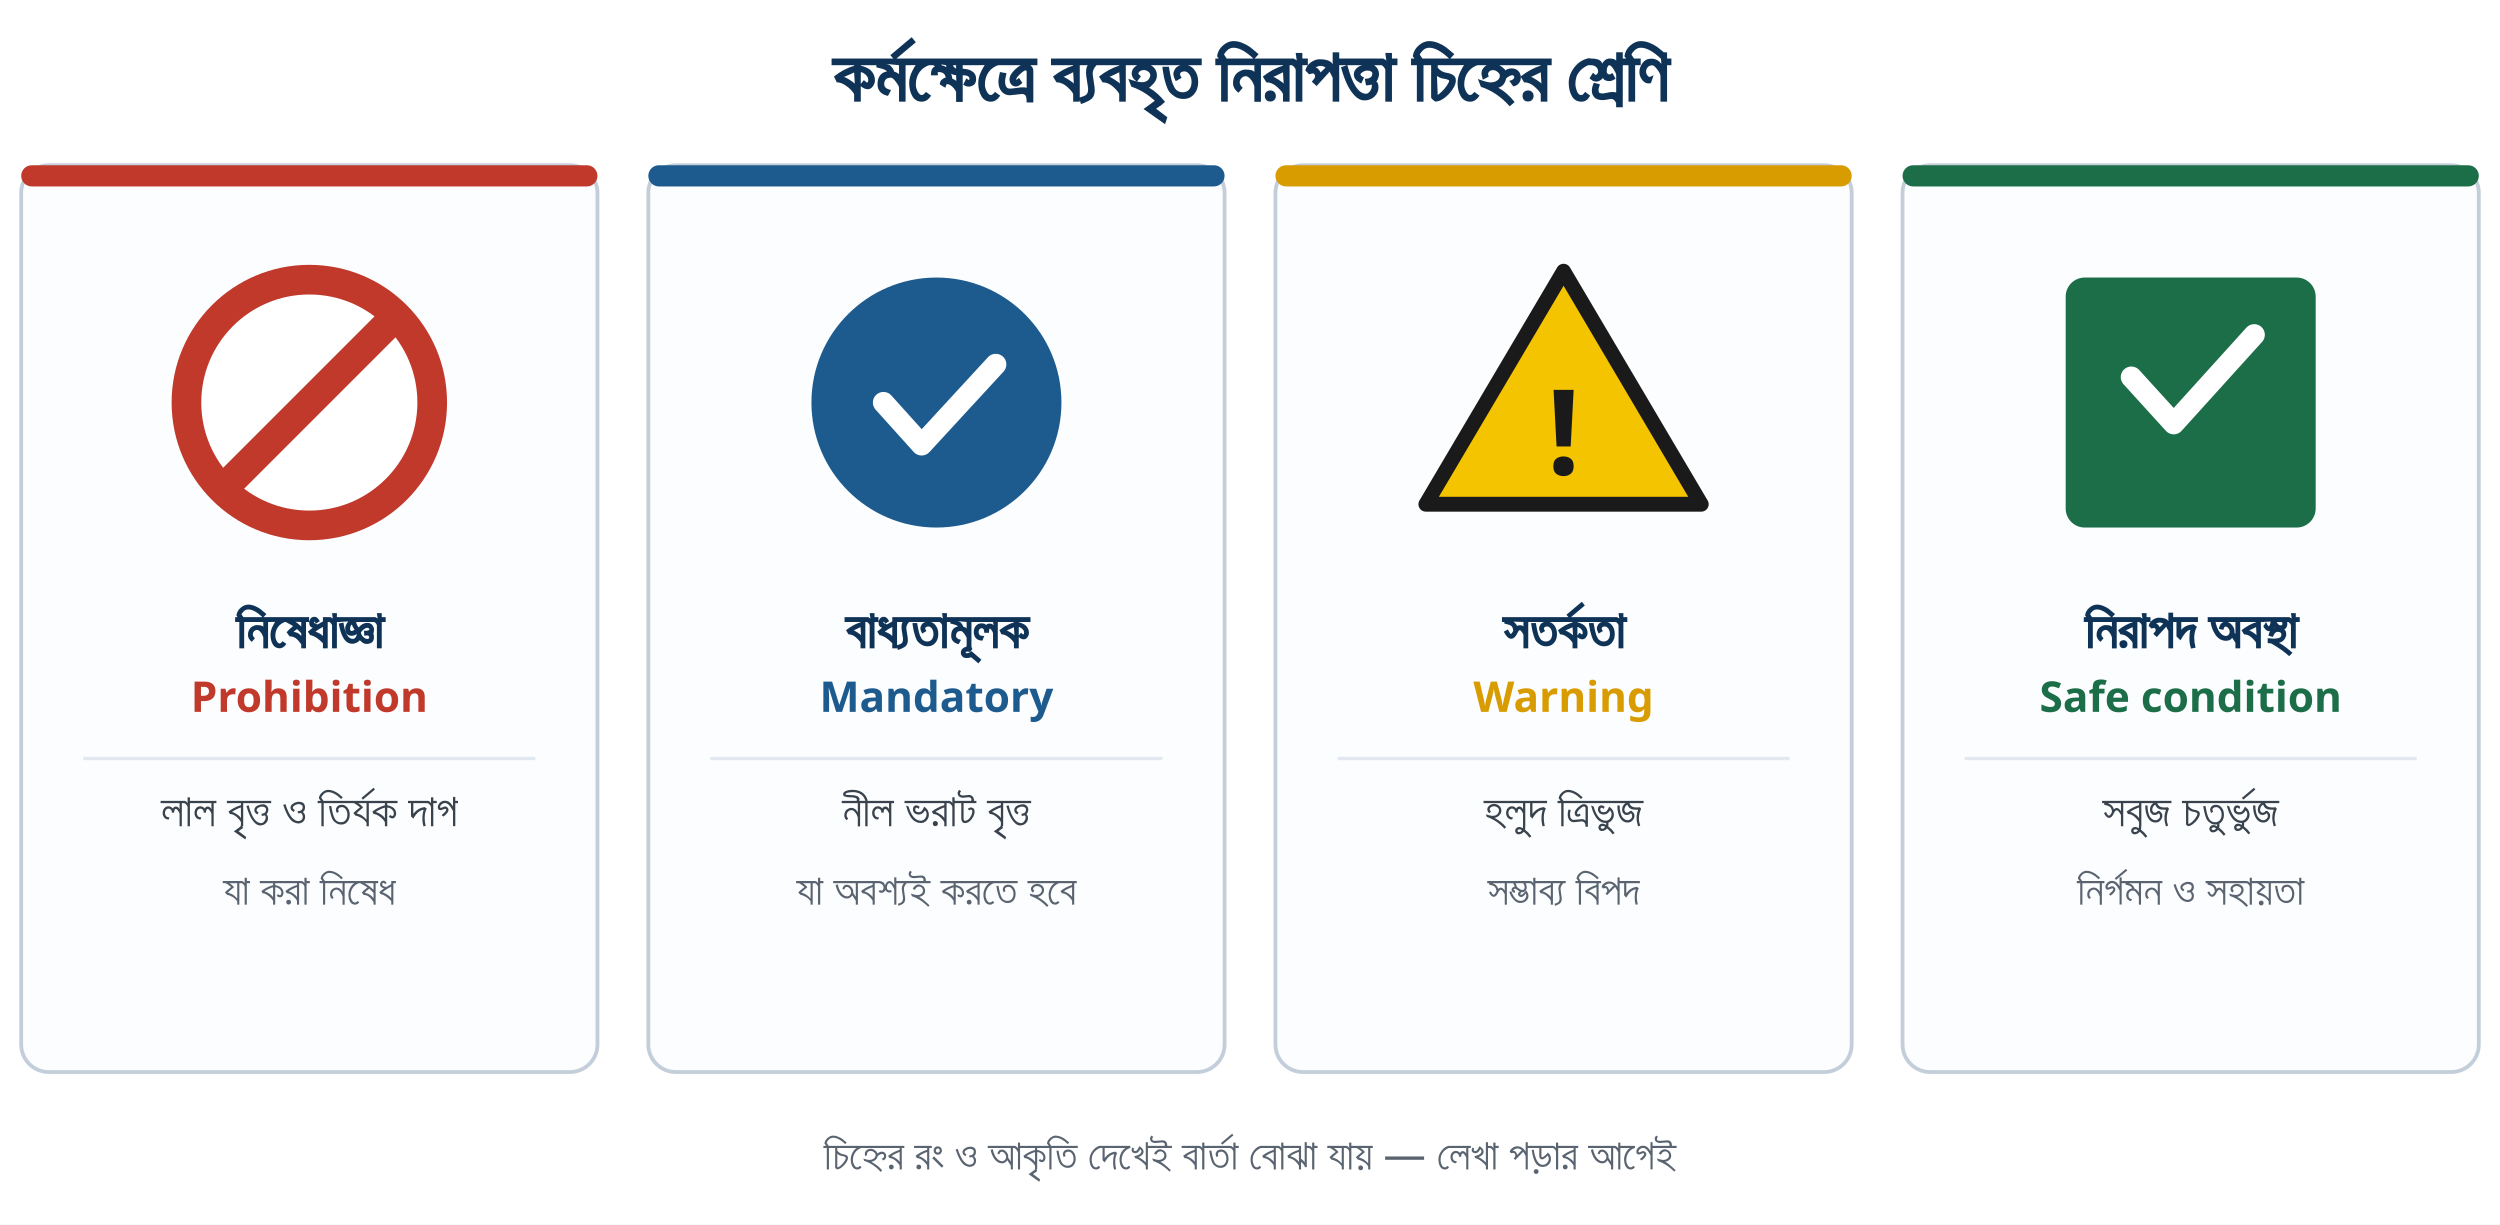
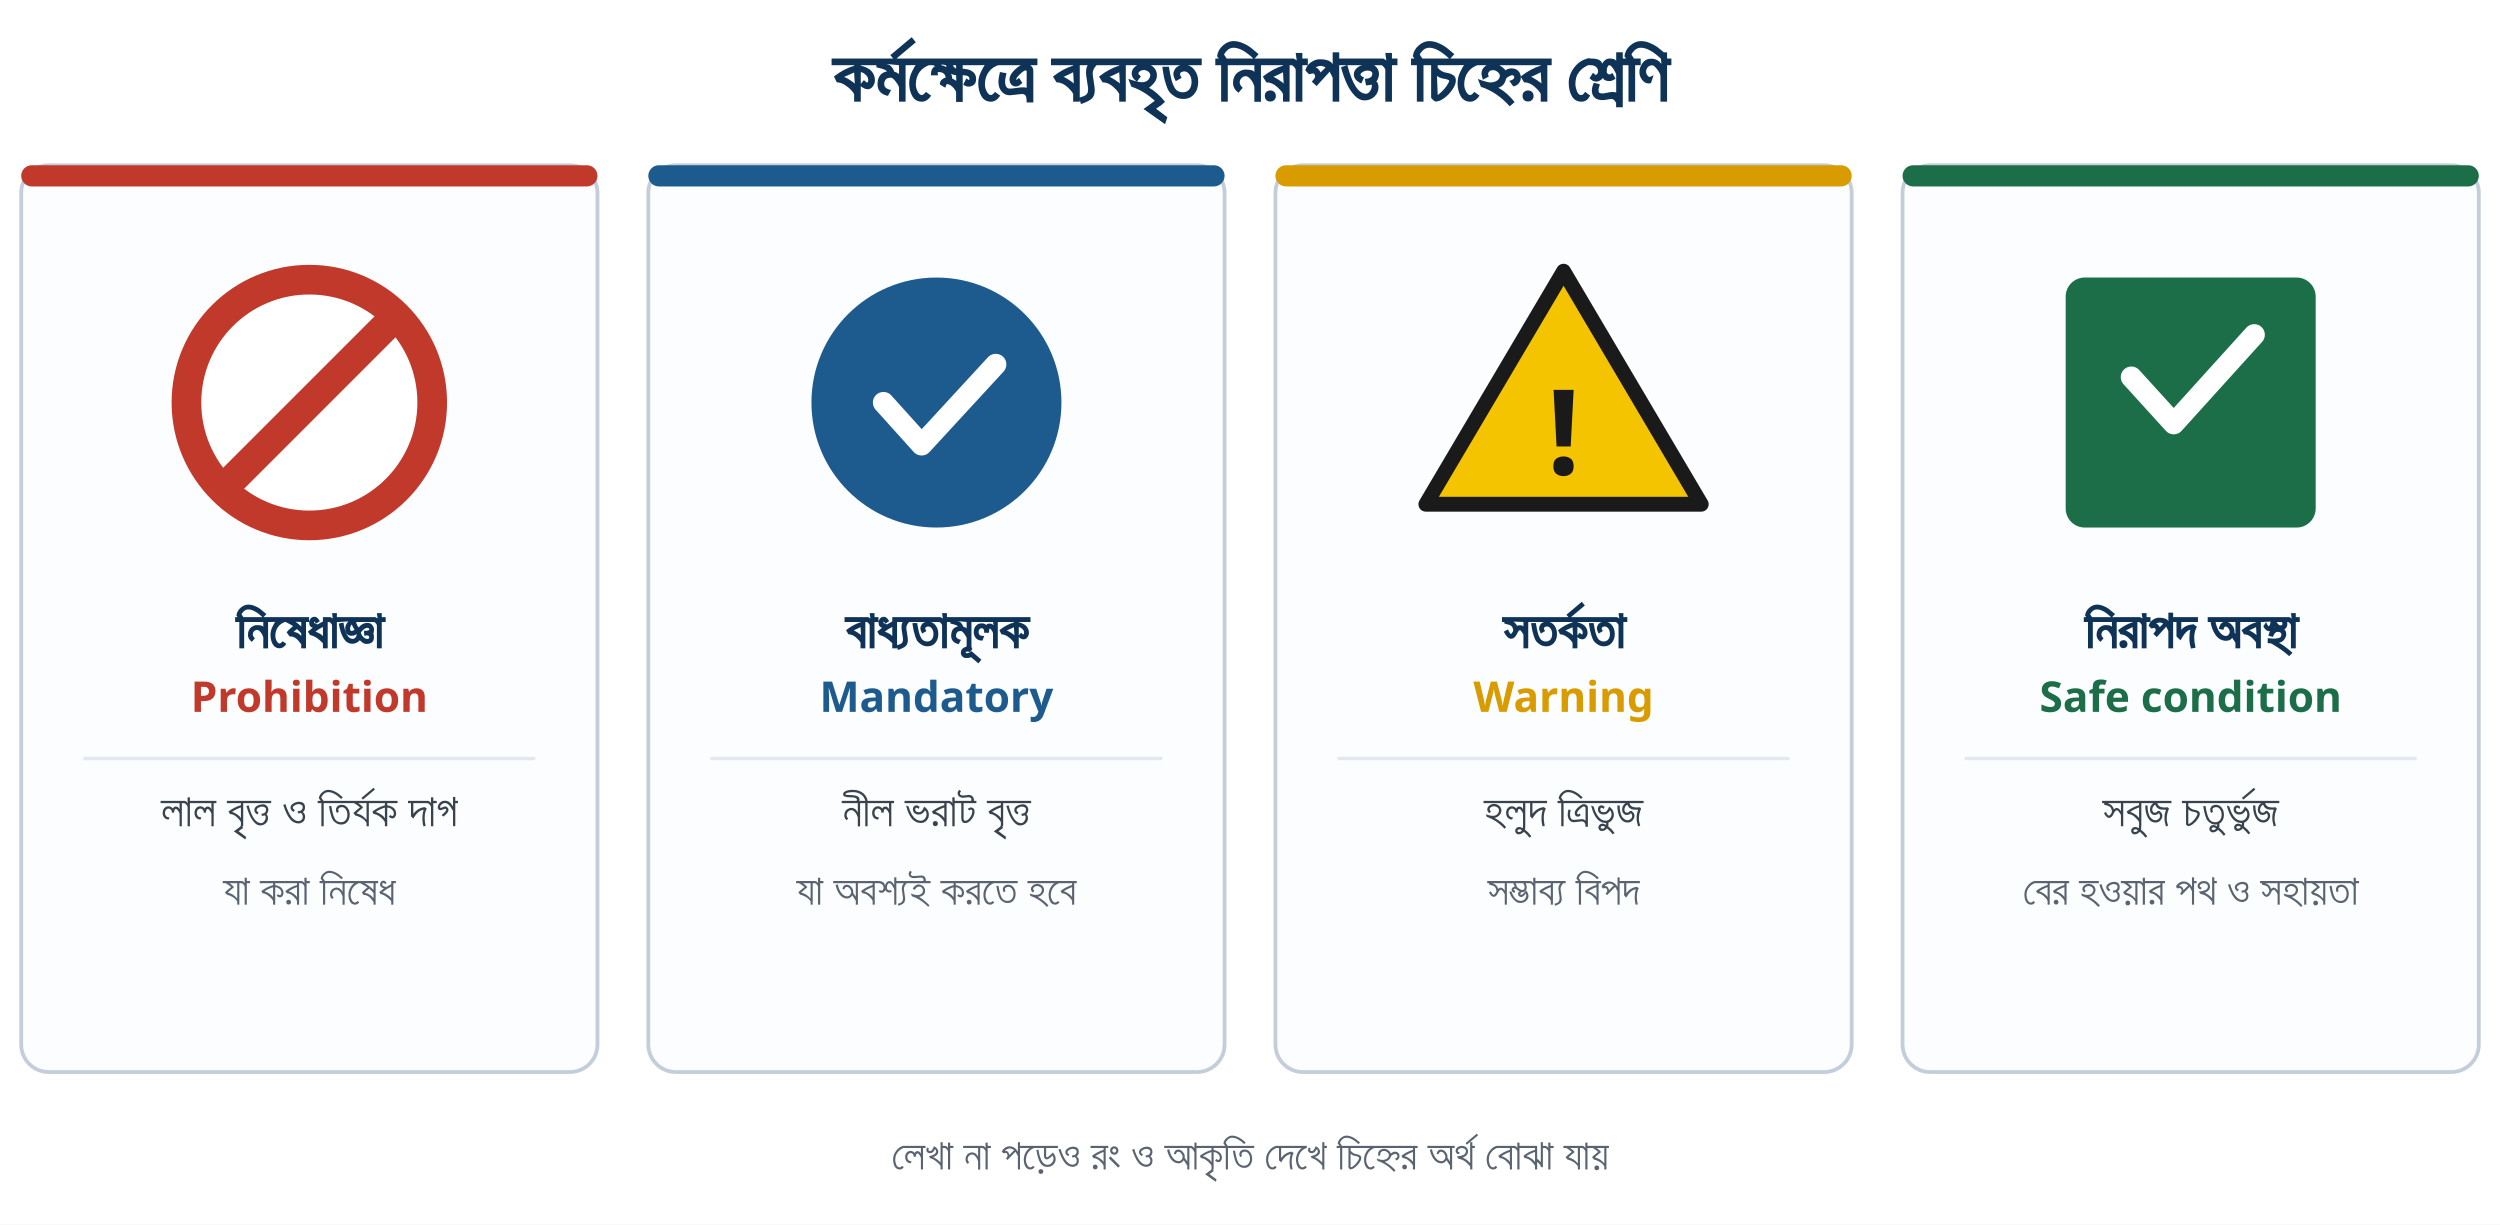
<svg xmlns="http://www.w3.org/2000/svg" width="1180" height="578" viewBox="0 0 1180 578">
  <rect width="1180" height="578" fill="#FFFFFF" />
  <text x="590.0" y="48.0" font-family="Kalpurush" font-size="34" font-weight="700" fill="#0F3357" text-anchor="middle">কর্মক্ষেত্রে ব্যবহৃত নিরাপত্তা চিহ্নের শ্রেণি</text>
  <rect x="10.0" y="78.0" width="272.0" height="428.0" rx="13" fill="#FCFDFE" stroke="#C3CEDA" stroke-width="1.8" />
  <rect x="10.0" y="78.0" width="272.0" height="10.0" rx="5" fill="#C0392B" stroke="none" stroke-width="0" />
  <circle cx="146.0" cy="190.0" r="58.0" fill="#FFFFFF" stroke="#C0392B" stroke-width="14" />
  <line x1="106.0" y1="230.0" x2="186.0" y2="150.0" stroke="#C0392B" stroke-width="14" stroke-linecap="round" />
  <text x="146.0" y="306.0" font-family="Kalpurush" font-size="24.5" font-weight="700" fill="#0F3357" text-anchor="middle">নিষেধাজ্ঞা</text>
  <text x="146.0" y="336.0" font-family="Kalpurush" font-size="20" font-weight="600" fill="#C0392B" text-anchor="middle">Prohibition</text>
  <line x1="40.0" y1="358.0" x2="252.0" y2="358.0" stroke="#E1E8EF" stroke-width="1.6" stroke-linecap="round" />
  <text x="146.0" y="390.0" font-family="Kalpurush" font-size="21.5" font-weight="600" fill="#39434D" text-anchor="middle">লাল বৃত্ত ও তির্যক দাগ</text>
  <text x="146.0" y="427.0" font-family="Kalpurush" font-size="20" font-weight="400" fill="#5A6470" text-anchor="middle">যা করা নিষেধ</text>
  <rect x="306.0" y="78.0" width="272.0" height="428.0" rx="13" fill="#FCFDFE" stroke="#C3CEDA" stroke-width="1.8" />
  <rect x="306.0" y="78.0" width="272.0" height="10.0" rx="5" fill="#1D5B8F" stroke="none" stroke-width="0" />
  <circle cx="442.0" cy="190.0" r="58.0" fill="#1D5B8F" stroke="#1D5B8F" stroke-width="2" />
  <path d="M 417.0 190.0 l 18 20 l 35 -38" fill="none" stroke="#FFFFFF" stroke-width="10" stroke-linecap="round" stroke-linejoin="round" />
  <text x="442.0" y="306.0" font-family="Kalpurush" font-size="24.5" font-weight="700" fill="#0F3357" text-anchor="middle">বাধ্যতামূলক</text>
  <text x="442.0" y="336.0" font-family="Kalpurush" font-size="20" font-weight="600" fill="#1D5B8F" text-anchor="middle">Mandatory</text>
  <line x1="336.0" y1="358.0" x2="548.0" y2="358.0" stroke="#E1E8EF" stroke-width="1.6" stroke-linecap="round" />
  <text x="442.0" y="390.0" font-family="Kalpurush" font-size="21.5" font-weight="600" fill="#39434D" text-anchor="middle">নীল ভরাট বৃত্ত</text>
  <text x="442.0" y="427.0" font-family="Kalpurush" font-size="20" font-weight="400" fill="#5A6470" text-anchor="middle">যা অবশ্যই করতে হবে</text>
  <rect x="602.0" y="78.0" width="272.0" height="428.0" rx="13" fill="#FCFDFE" stroke="#C3CEDA" stroke-width="1.8" />
  <rect x="602.0" y="78.0" width="272.0" height="10.0" rx="5" fill="#D89B00" stroke="none" stroke-width="0" />
  <polygon points="738.0,128.0 803.0,238.0 673.0,238.0" fill="#F5C400" stroke="#1A1A1A" stroke-width="7" stroke-linejoin="round" />
  <text x="738.0" y="224.0" font-family="Kalpurush" font-size="56" font-weight="700" fill="#1A1A1A" text-anchor="middle">!</text>
  <text x="738.0" y="306.0" font-family="Kalpurush" font-size="24.5" font-weight="700" fill="#0F3357" text-anchor="middle">সতর্কতা</text>
  <text x="738.0" y="336.0" font-family="Kalpurush" font-size="20" font-weight="600" fill="#D89B00" text-anchor="middle">Warning</text>
  <line x1="632.0" y1="358.0" x2="844.0" y2="358.0" stroke="#E1E8EF" stroke-width="1.6" stroke-linecap="round" />
  <text x="738.0" y="390.0" font-family="Kalpurush" font-size="21.5" font-weight="600" fill="#39434D" text-anchor="middle">হলুদ ত্রিভুজ</text>
  <text x="738.0" y="427.0" font-family="Kalpurush" font-size="20" font-weight="400" fill="#5A6470" text-anchor="middle">সম্ভাব্য বিপদ</text>
  <rect x="898.0" y="78.0" width="272.0" height="428.0" rx="13" fill="#FCFDFE" stroke="#C3CEDA" stroke-width="1.8" />
  <rect x="898.0" y="78.0" width="272.0" height="10.0" rx="5" fill="#1B6E47" stroke="none" stroke-width="0" />
  <rect x="976.0" y="132.0" width="116.0" height="116.0" rx="8" fill="#1B6E47" stroke="#1B6E47" stroke-width="2" />
  <path d="M 1006.0 178.0 l 20 22 l 38 -42" fill="none" stroke="#FFFFFF" stroke-width="10" stroke-linecap="round" stroke-linejoin="round" />
  <text x="1034.0" y="306.0" font-family="Kalpurush" font-size="24.5" font-weight="700" fill="#0F3357" text-anchor="middle">নিরাপদ অবস্থা</text>
  <text x="1034.0" y="336.0" font-family="Kalpurush" font-size="20" font-weight="600" fill="#1B6E47" text-anchor="middle">Safe condition</text>
  <line x1="928.0" y1="358.0" x2="1140.0" y2="358.0" stroke="#E1E8EF" stroke-width="1.6" stroke-linecap="round" />
  <text x="1034.0" y="390.0" font-family="Kalpurush" font-size="21.5" font-weight="600" fill="#39434D" text-anchor="middle">সবুজ চতুর্ভুজ</text>
-   <text x="1034.0" y="427.0" font-family="Kalpurush" font-size="20" font-weight="400" fill="#5A6470" text-anchor="middle">নির্গমন ও সহায়তা</text>
-   <text x="590.0" y="552.0" font-family="Kalpurush" font-size="20" font-weight="400" fill="#5A6470" text-anchor="middle">চিহ্নের রং ও আকৃতি দেখেই বার্তা বোঝা যায় — লেখা পড়ার আগেই</text>
+   <text x="1034.0" y="427.0" font-family="Kalpurush" font-size="20" font-weight="400" fill="#5A6470" text-anchor="middle">বের হওয়ার পথ ও সহায়তা</text>
+   <text x="590.0" y="552.0" font-family="Kalpurush" font-size="20" font-weight="400" fill="#5A6470" text-anchor="middle">লেখা না পড়েও রং ও আকৃতি দেখে চিহ্নের অর্থ বোঝা যায়</text>
</svg>
